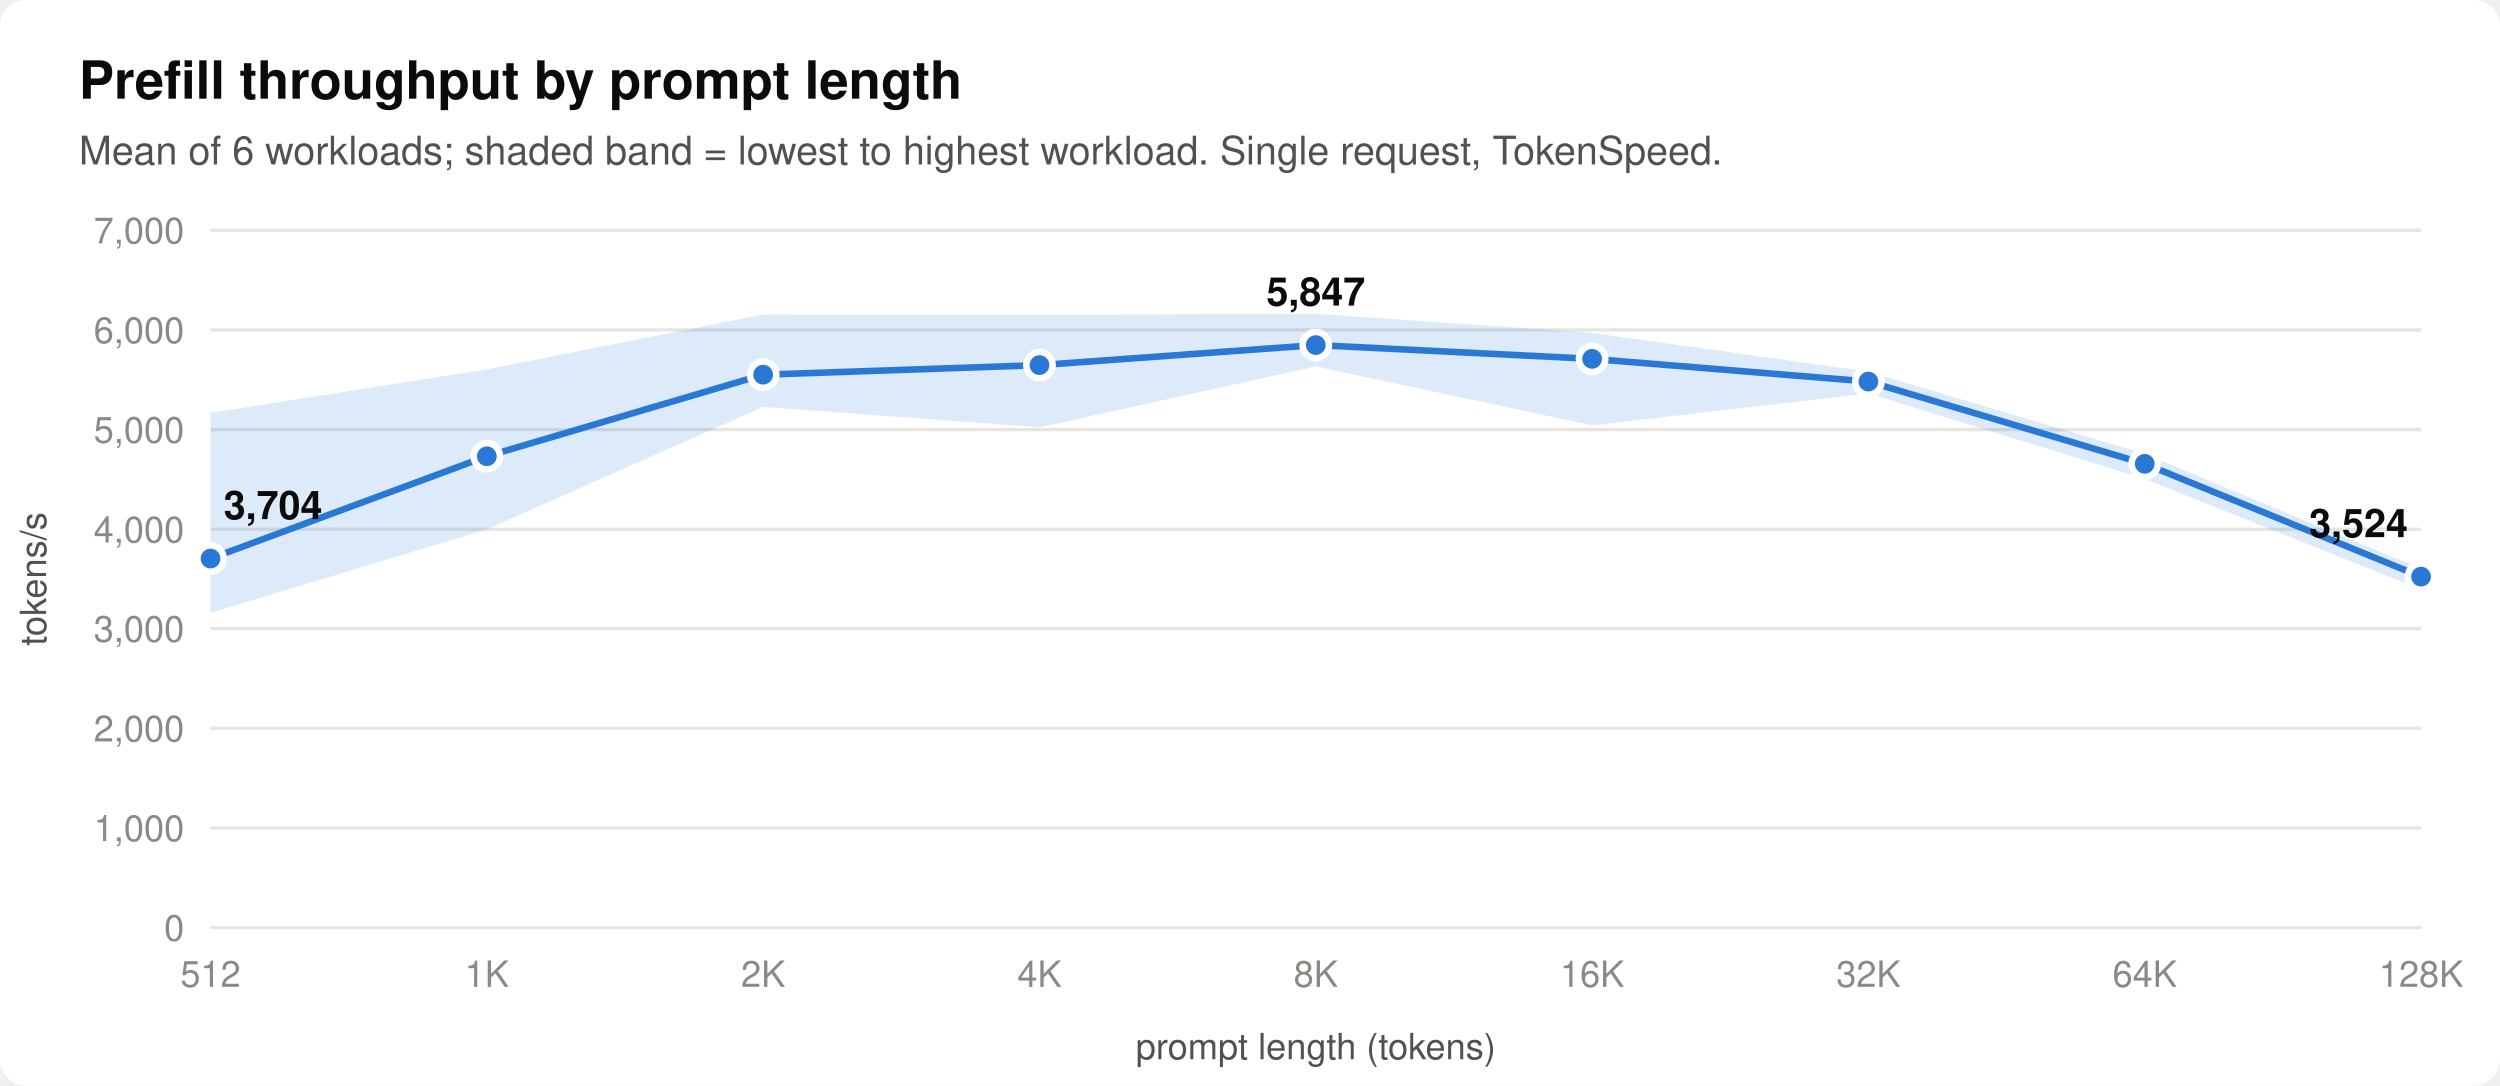
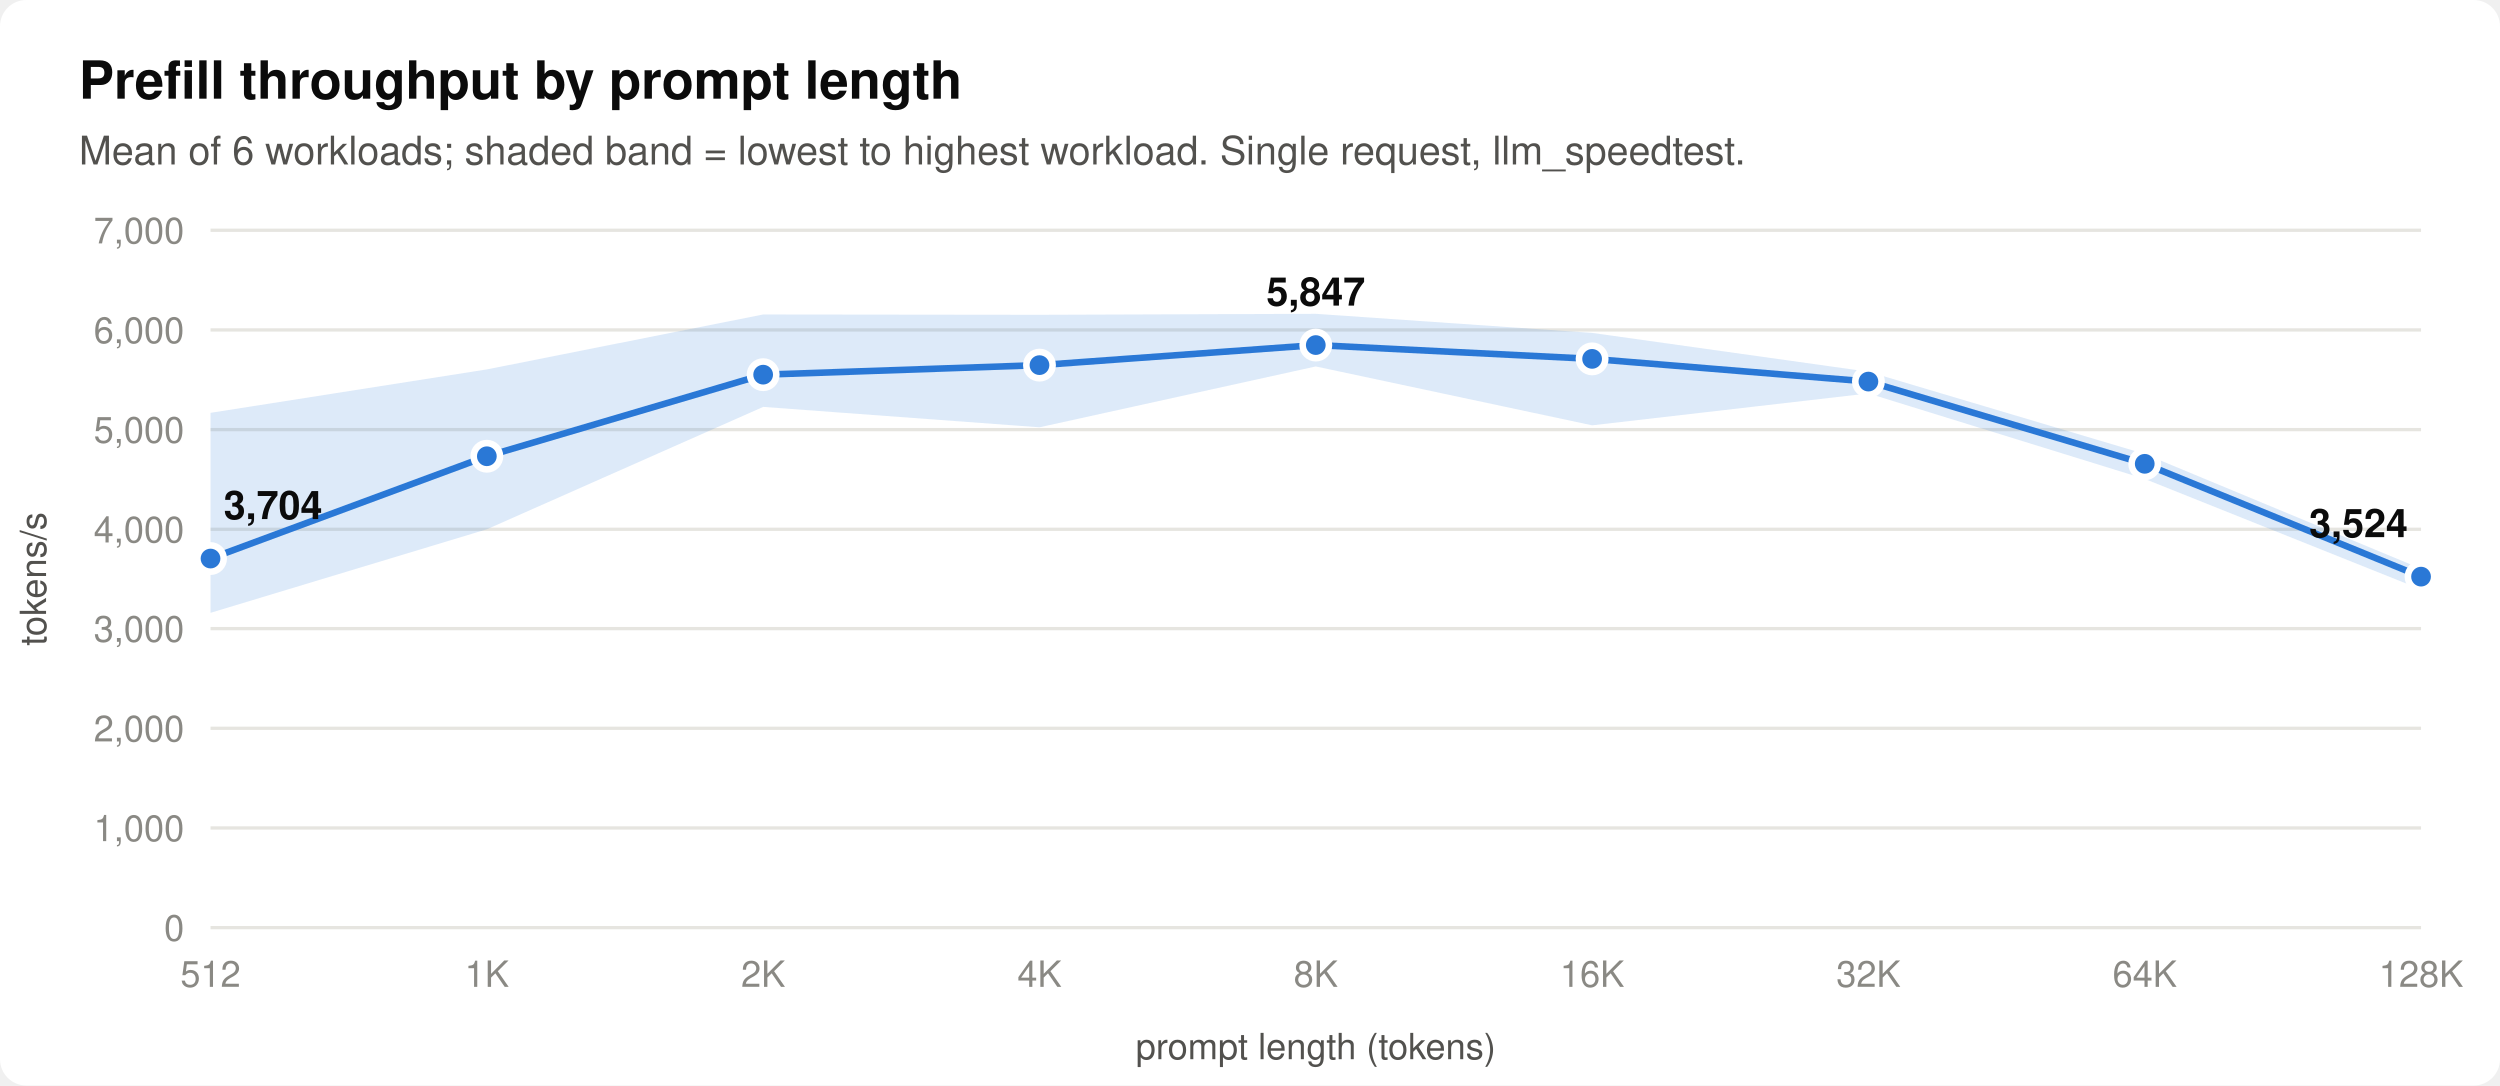
<svg xmlns="http://www.w3.org/2000/svg" viewBox="0 0 760 330" width="760" height="330" font-family="-apple-system,BlinkMacSystemFont,'Segoe UI',Helvetica,Arial,sans-serif">
  <rect width="760" height="330" rx="8" fill="#ffffff" />
  <text x="24" y="30" font-size="16" font-weight="600" fill="#0b0b0b">Prefill throughput by prompt length</text>
-   <text x="24" y="50" font-size="12" fill="#52514e">Mean of 6 workloads; shaded band = lowest to highest workload. Single request, TokenSpeed.</text>
+   <text x="24" y="50" font-size="12" fill="#52514e">Mean of 6 workloads; shaded band = lowest to highest workload. Single request, llm_speedtest.</text>
  <line x1="64" x2="736" y1="282.0" y2="282.0" stroke="#e6e5e0" stroke-width="1" />
  <text x="56" y="286.0" font-size="11" text-anchor="end" fill="#8a8984">0</text>
  <line x1="64" x2="736" y1="251.7" y2="251.7" stroke="#e6e5e0" stroke-width="1" />
  <text x="56" y="255.7" font-size="11" text-anchor="end" fill="#8a8984">1,000</text>
  <line x1="64" x2="736" y1="221.4" y2="221.4" stroke="#e6e5e0" stroke-width="1" />
  <text x="56" y="225.4" font-size="11" text-anchor="end" fill="#8a8984">2,000</text>
  <line x1="64" x2="736" y1="191.1" y2="191.1" stroke="#e6e5e0" stroke-width="1" />
  <text x="56" y="195.1" font-size="11" text-anchor="end" fill="#8a8984">3,000</text>
  <line x1="64" x2="736" y1="160.9" y2="160.9" stroke="#e6e5e0" stroke-width="1" />
  <text x="56" y="164.9" font-size="11" text-anchor="end" fill="#8a8984">4,000</text>
  <line x1="64" x2="736" y1="130.6" y2="130.6" stroke="#e6e5e0" stroke-width="1" />
  <text x="56" y="134.6" font-size="11" text-anchor="end" fill="#8a8984">5,000</text>
  <line x1="64" x2="736" y1="100.3" y2="100.3" stroke="#e6e5e0" stroke-width="1" />
  <text x="56" y="104.3" font-size="11" text-anchor="end" fill="#8a8984">6,000</text>
  <line x1="64" x2="736" y1="70.0" y2="70.0" stroke="#e6e5e0" stroke-width="1" />
  <text x="56" y="74.0" font-size="11" text-anchor="end" fill="#8a8984">7,000</text>
  <text x="64.0" y="300" font-size="11" text-anchor="middle" fill="#8a8984">512</text>
  <text x="148.0" y="300" font-size="11" text-anchor="middle" fill="#8a8984">1K</text>
  <text x="232.0" y="300" font-size="11" text-anchor="middle" fill="#8a8984">2K</text>
  <text x="316.0" y="300" font-size="11" text-anchor="middle" fill="#8a8984">4K</text>
  <text x="400.0" y="300" font-size="11" text-anchor="middle" fill="#8a8984">8K</text>
  <text x="484.0" y="300" font-size="11" text-anchor="middle" fill="#8a8984">16K</text>
  <text x="568.0" y="300" font-size="11" text-anchor="middle" fill="#8a8984">32K</text>
  <text x="652.0" y="300" font-size="11" text-anchor="middle" fill="#8a8984">64K</text>
  <text x="736.0" y="300" font-size="11" text-anchor="middle" fill="#8a8984">128K</text>
  <text x="400.0" y="322" font-size="11" text-anchor="middle" fill="#52514e">prompt length (tokens)</text>
  <text x="14" y="176.0" font-size="11" text-anchor="middle" fill="#52514e" transform="rotate(-90 14 176.0)">tokens/s</text>
  <polygon points="64.0,125.5 148.0,112.3 232.0,95.6 316.0,95.7 400.0,95.4 484.0,101.2 568.0,113.0 652.0,138.0 736.0,172.9 736.0,179.2 652.0,145.6 568.0,119.6 484.0,129.3 400.0,111.4 316.0,129.9 232.0,123.7 148.0,160.9 64.0,186.3" fill="#2a78d6" fill-opacity="0.16" />
  <path d="M64.0,169.8 L148.0,138.7 L232.0,113.9 L316.0,111.0 L400.0,104.9 L484.0,109.1 L568.0,116.0 L652.0,141.0 L736.0,175.3" fill="none" stroke="#2a78d6" stroke-width="2" stroke-linejoin="round" />
  <circle cx="64.0" cy="169.8" r="4" fill="#2a78d6" stroke="#ffffff" stroke-width="2" />
  <circle cx="148.0" cy="138.7" r="4" fill="#2a78d6" stroke="#ffffff" stroke-width="2" />
  <circle cx="232.0" cy="113.9" r="4" fill="#2a78d6" stroke="#ffffff" stroke-width="2" />
  <circle cx="316.0" cy="111.0" r="4" fill="#2a78d6" stroke="#ffffff" stroke-width="2" />
  <circle cx="400.0" cy="104.9" r="4" fill="#2a78d6" stroke="#ffffff" stroke-width="2" />
  <circle cx="484.0" cy="109.1" r="4" fill="#2a78d6" stroke="#ffffff" stroke-width="2" />
  <circle cx="568.0" cy="116.0" r="4" fill="#2a78d6" stroke="#ffffff" stroke-width="2" />
  <circle cx="652.0" cy="141.0" r="4" fill="#2a78d6" stroke="#ffffff" stroke-width="2" />
  <circle cx="736.0" cy="175.3" r="4" fill="#2a78d6" stroke="#ffffff" stroke-width="2" />
  <text x="68.0" y="157.8" font-size="12" font-weight="600" text-anchor="start" fill="#0b0b0b">3,704</text>
  <text x="400.0" y="92.9" font-size="12" font-weight="600" text-anchor="middle" fill="#0b0b0b">5,847</text>
  <text x="732.0" y="163.3" font-size="12" font-weight="600" text-anchor="end" fill="#0b0b0b">3,524</text>
</svg>
